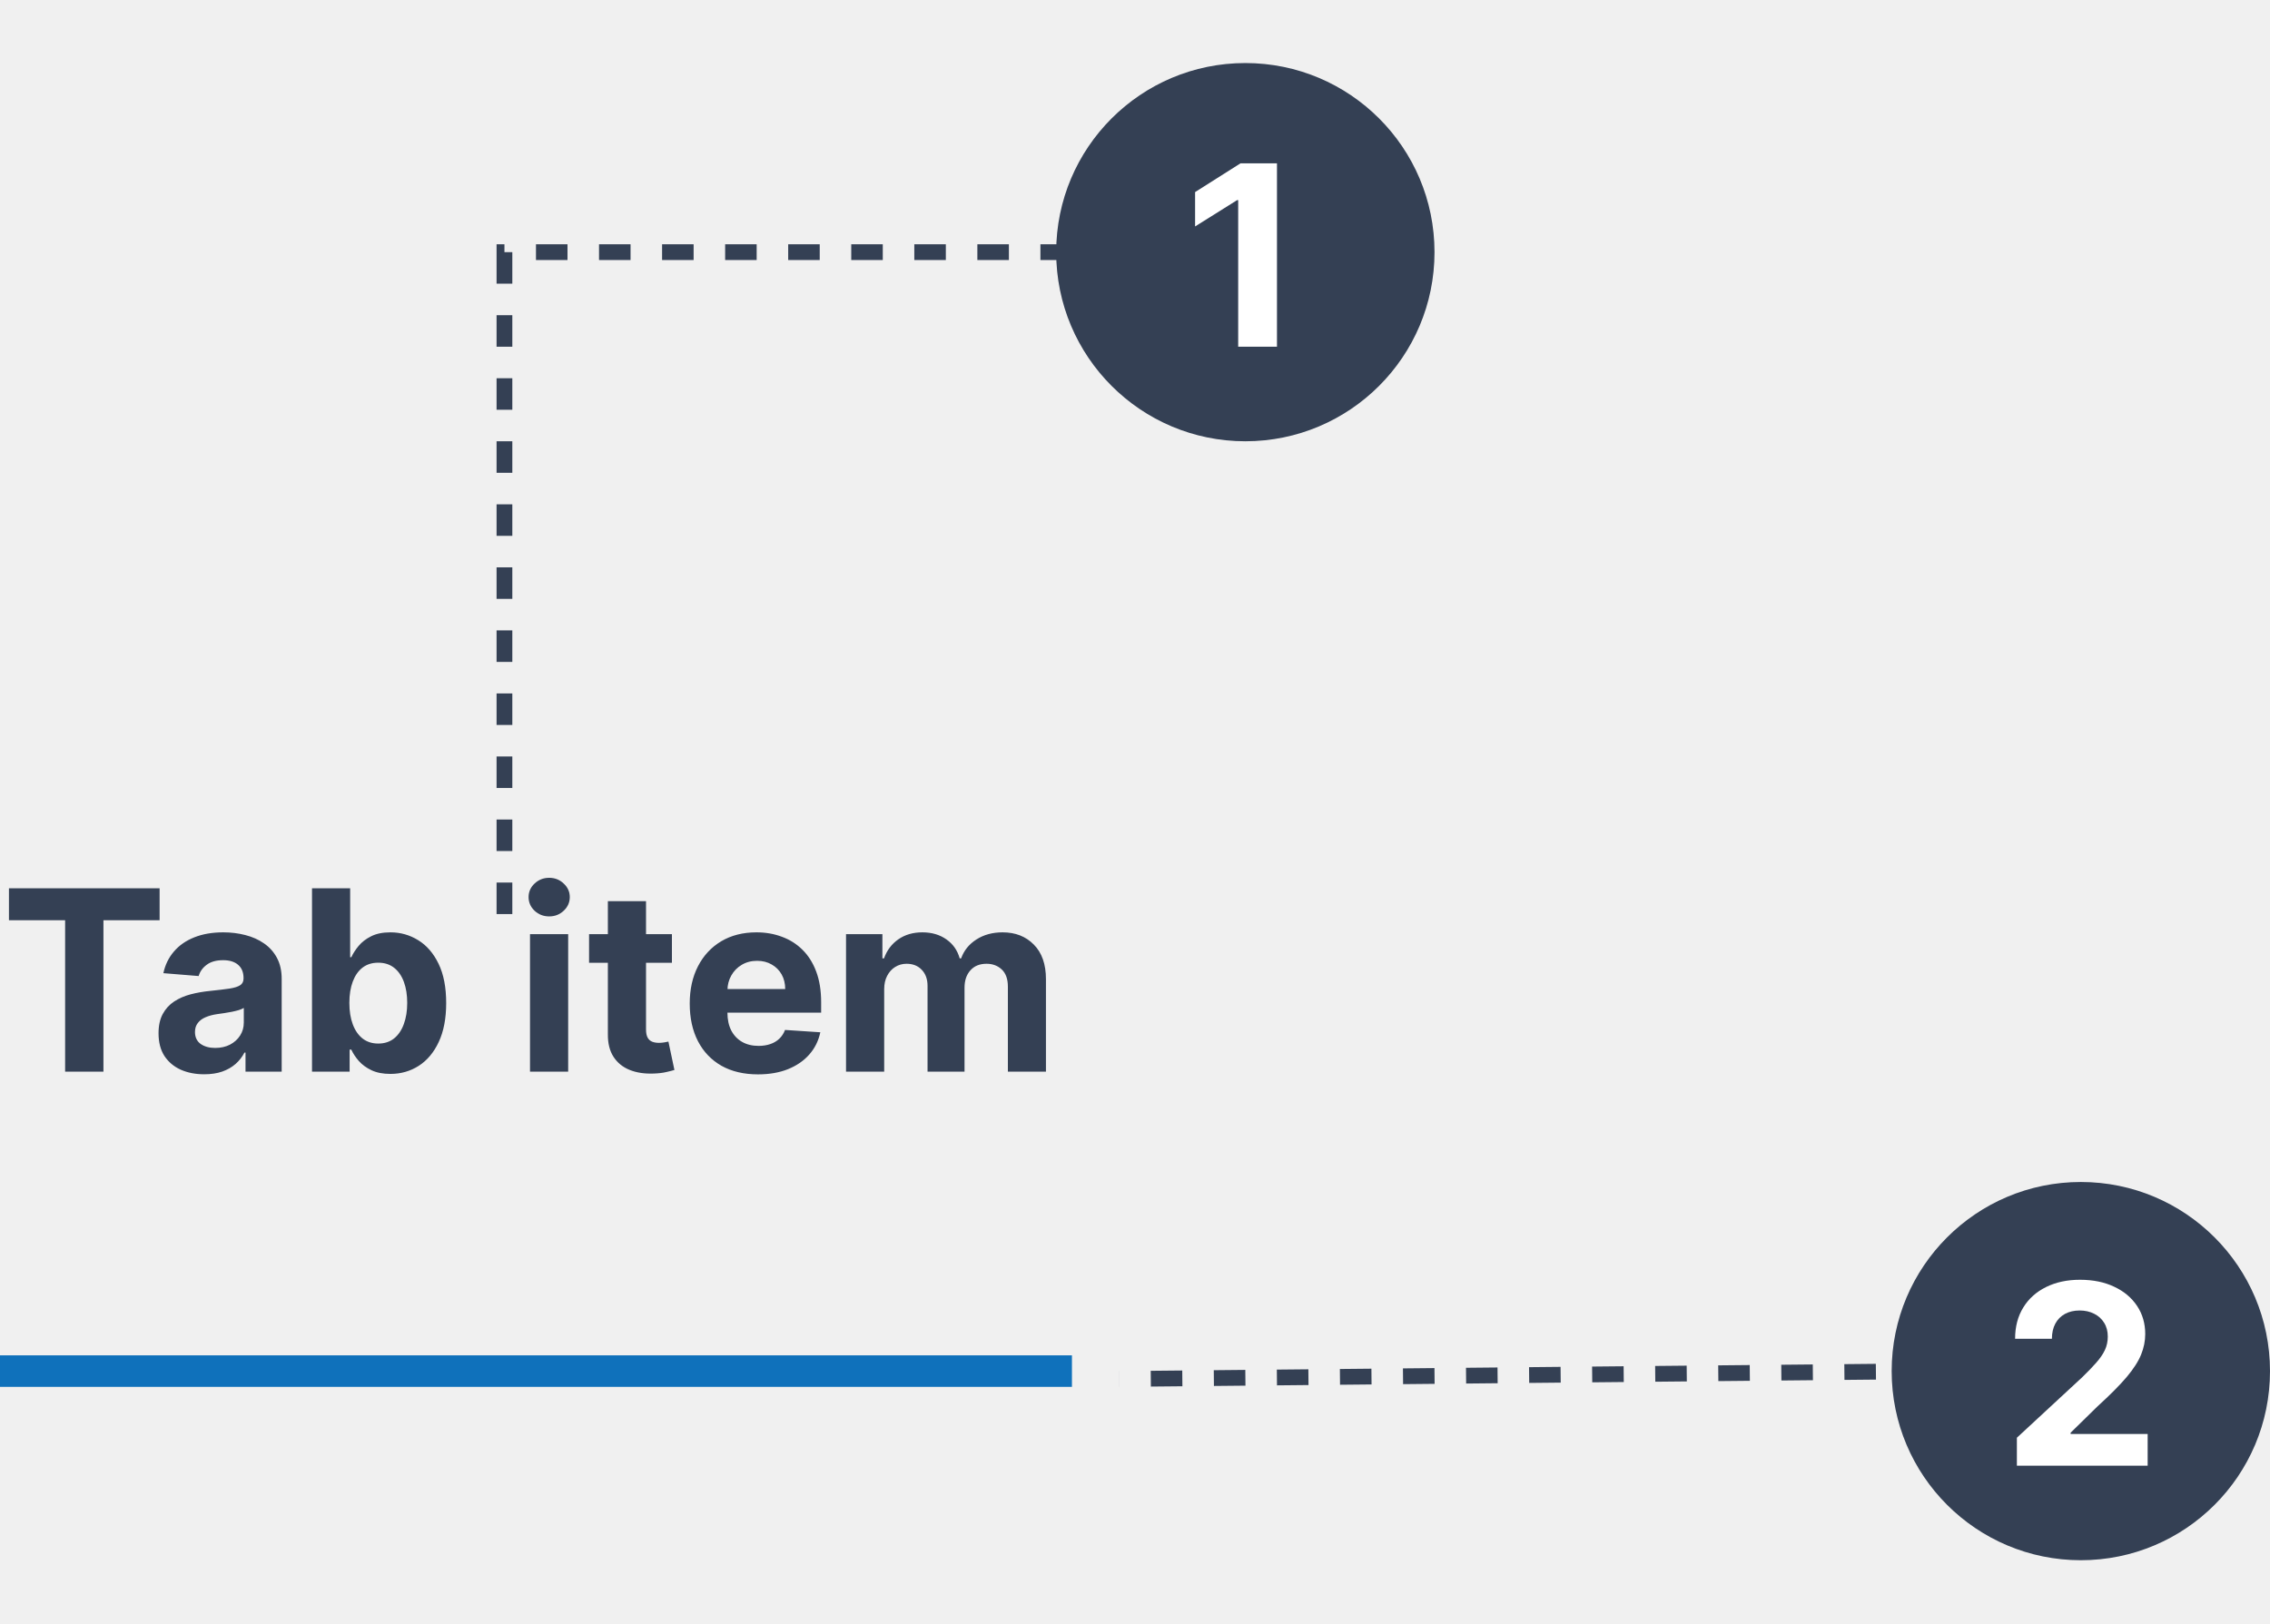
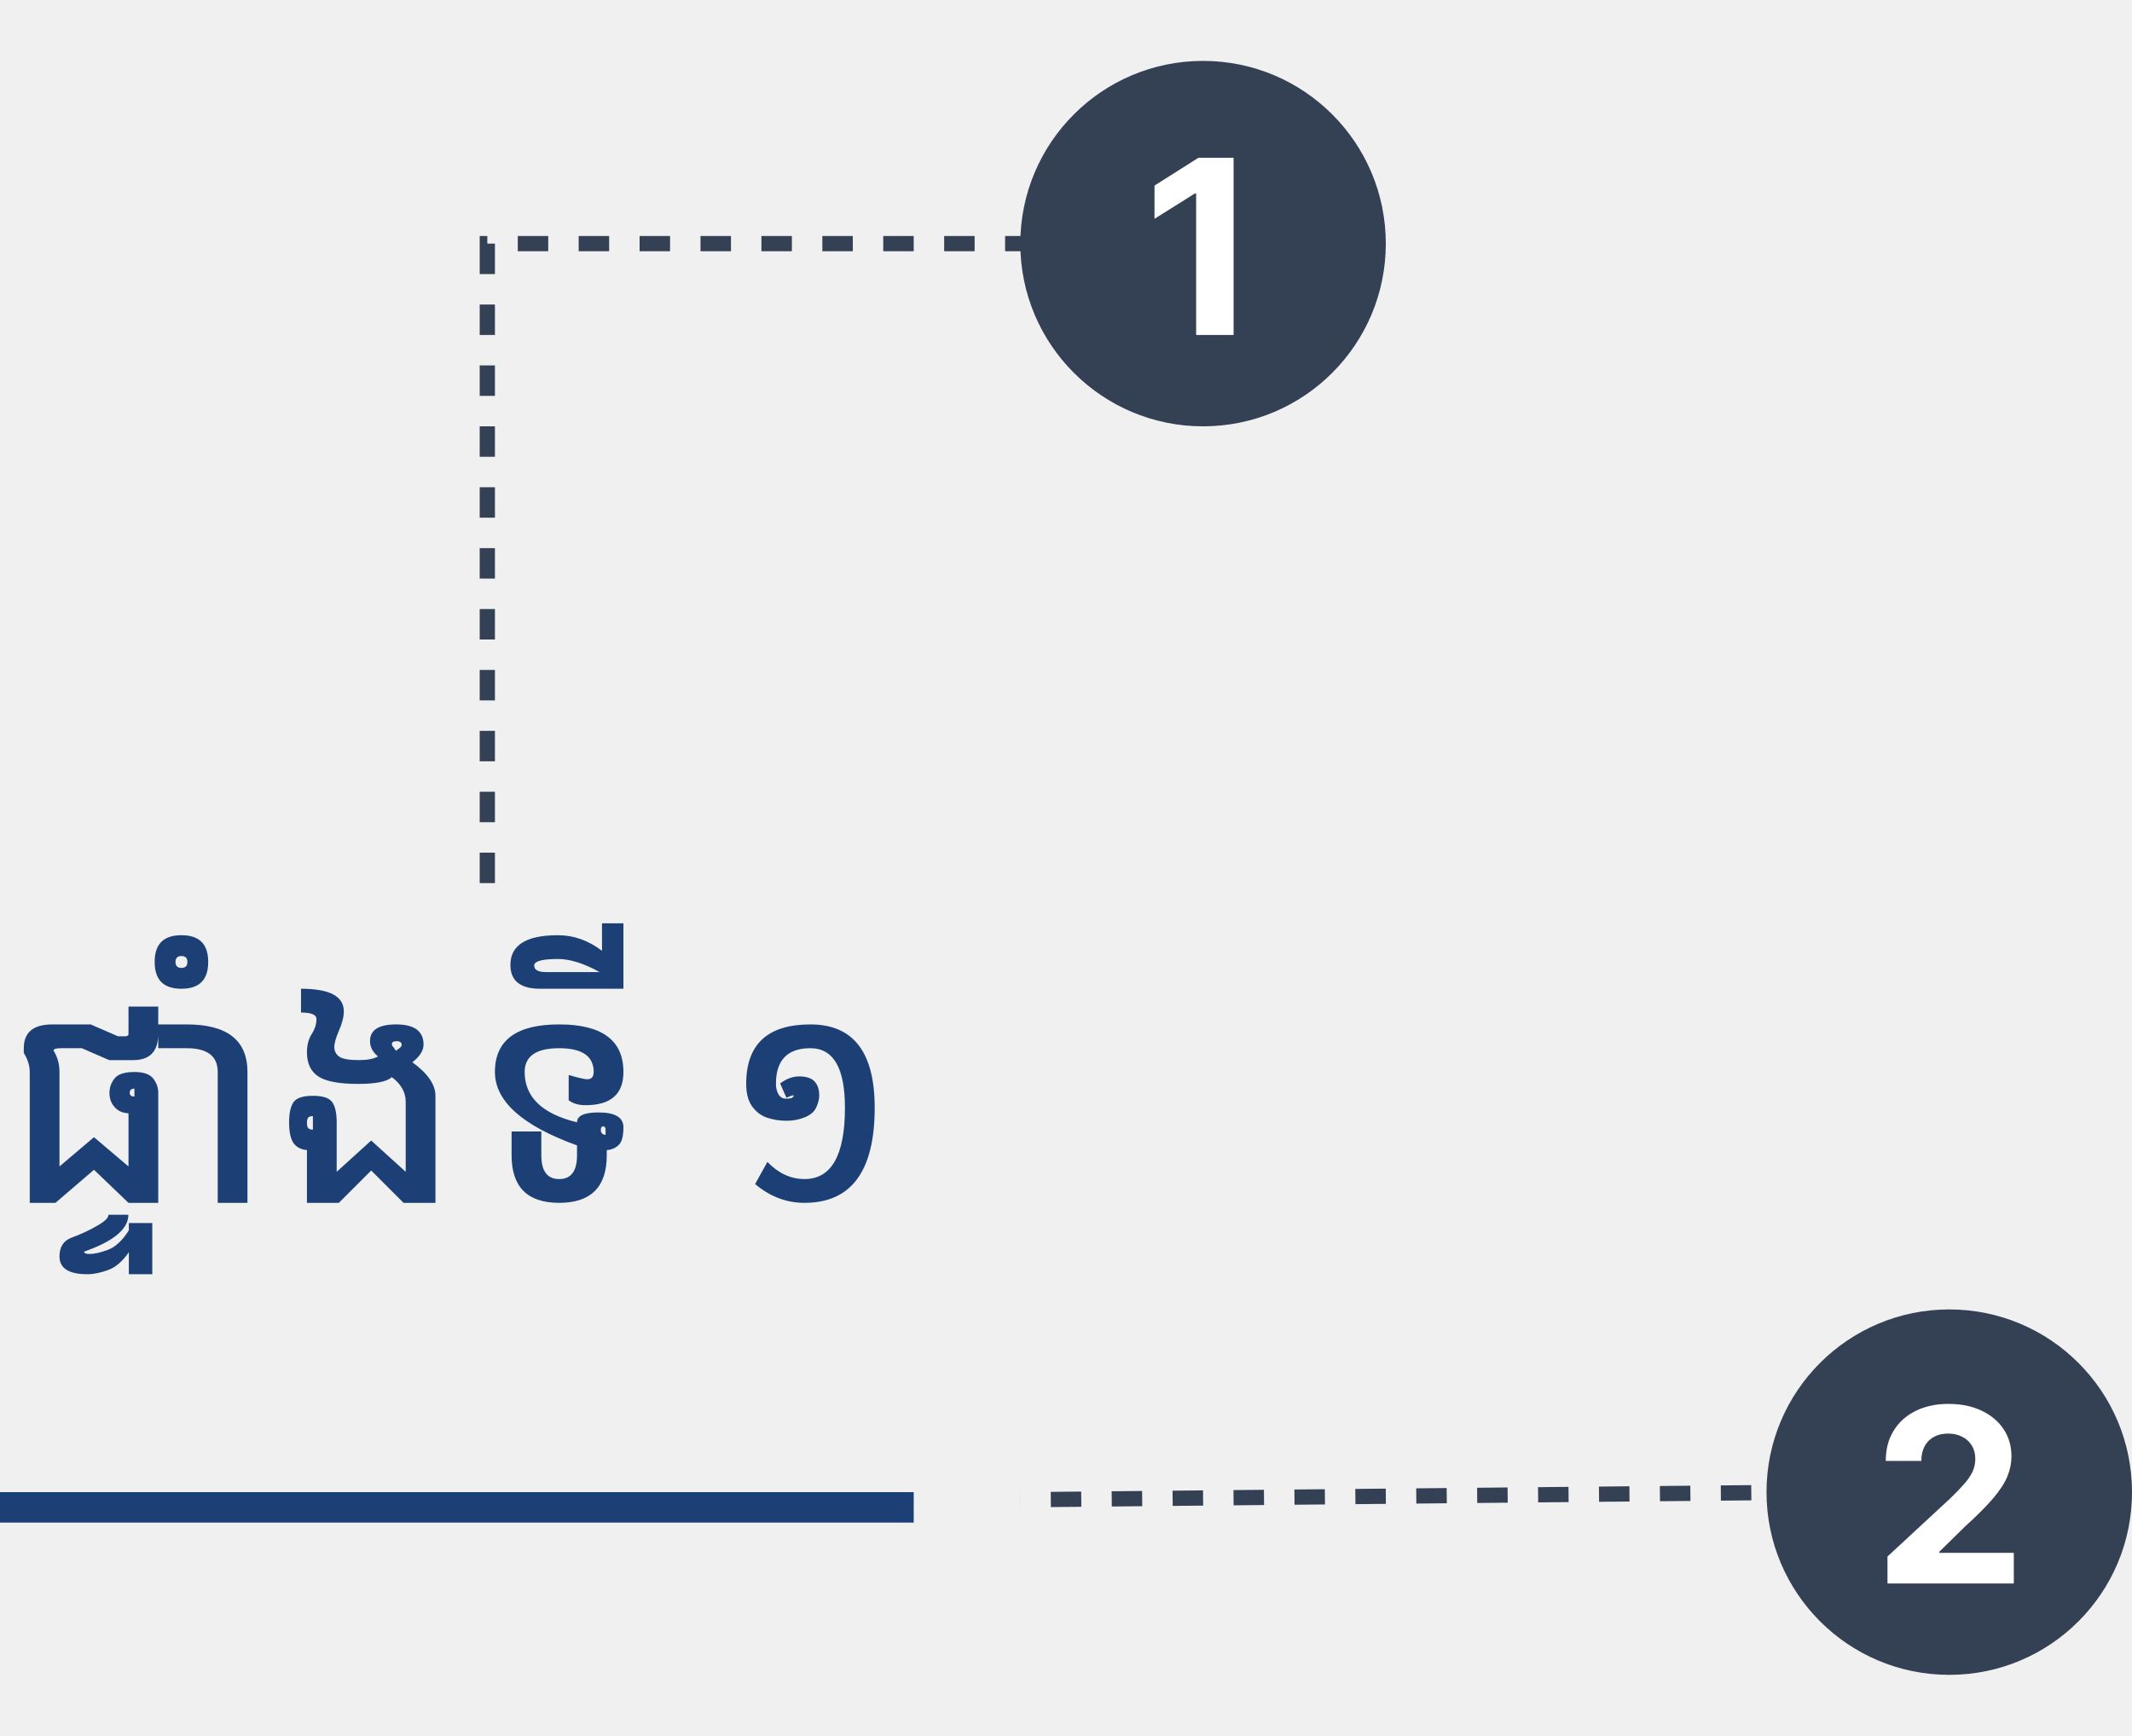
- <svg xmlns="http://www.w3.org/2000/svg" width="144" height="103" viewBox="0 0 144 103" fill="none">
-   <circle cx="132" cy="87" r="12" fill="#344054" />
-   <path d="M127.943 93V91.227L132.085 87.392C132.438 87.051 132.733 86.744 132.972 86.472C133.214 86.199 133.398 85.932 133.523 85.671C133.648 85.405 133.71 85.119 133.71 84.812C133.71 84.472 133.633 84.178 133.477 83.932C133.322 83.682 133.11 83.49 132.841 83.358C132.572 83.222 132.267 83.153 131.926 83.153C131.57 83.153 131.259 83.225 130.994 83.369C130.729 83.513 130.525 83.72 130.381 83.989C130.237 84.258 130.165 84.578 130.165 84.949H127.83C127.83 84.188 128.002 83.526 128.347 82.966C128.691 82.405 129.174 81.972 129.795 81.665C130.417 81.358 131.133 81.204 131.943 81.204C132.777 81.204 133.502 81.352 134.119 81.648C134.741 81.939 135.223 82.345 135.568 82.864C135.913 83.383 136.085 83.977 136.085 84.648C136.085 85.087 135.998 85.521 135.824 85.949C135.653 86.377 135.348 86.852 134.909 87.375C134.47 87.894 133.85 88.517 133.051 89.244L131.352 90.909V90.989H136.239V93H127.943Z" fill="white" />
-   <path d="M123 87L71 87.5" stroke="#344054" stroke-dasharray="2 2" />
+ <svg xmlns="http://www.w3.org/2000/svg" width="140" height="114" viewBox="0 0 140 114" fill="none">
+   <circle cx="128" cy="98" r="12" fill="#344054" />
+   <path d="M123.943 104V102.227L128.085 98.392C128.438 98.051 128.733 97.744 128.972 97.472C129.214 97.199 129.398 96.932 129.523 96.671C129.648 96.405 129.71 96.119 129.71 95.812C129.71 95.472 129.633 95.178 129.477 94.932C129.322 94.682 129.11 94.49 128.841 94.358C128.572 94.222 128.267 94.153 127.926 94.153C127.57 94.153 127.259 94.225 126.994 94.369C126.729 94.513 126.525 94.72 126.381 94.989C126.237 95.258 126.165 95.578 126.165 95.949H123.83C123.83 95.188 124.002 94.526 124.347 93.966C124.691 93.405 125.174 92.972 125.795 92.665C126.417 92.358 127.133 92.204 127.943 92.204C128.777 92.204 129.502 92.352 130.119 92.648C130.741 92.939 131.223 93.345 131.568 93.864C131.913 94.383 132.085 94.977 132.085 95.648C132.085 96.087 131.998 96.521 131.824 96.949C131.653 97.377 131.348 97.852 130.909 98.375C130.47 98.894 129.85 99.517 129.051 100.244L127.352 101.909V101.989H132.239V104H123.943Z" fill="white" />
+   <path d="M119 98L67 98.5" stroke="#344054" stroke-dasharray="2 2" />
  <circle cx="79" cy="16" r="12" fill="#344054" />
  <path d="M81.006 10.364V22H78.546V12.699H78.477L75.812 14.369V12.188L78.693 10.364H81.006Z" fill="white" />
  <path d="M76 16H32V58" stroke="#344054" stroke-dasharray="2 2" />
-   <path d="M0.568 58.392V56.364H10.125V58.392H6.562V68H4.131V58.392H0.568ZM12.954 68.165C12.398 68.165 11.902 68.068 11.466 67.875C11.03 67.678 10.686 67.388 10.432 67.006C10.182 66.619 10.057 66.138 10.057 65.562C10.057 65.078 10.146 64.671 10.324 64.341C10.502 64.011 10.744 63.746 11.051 63.545C11.358 63.345 11.706 63.193 12.097 63.091C12.491 62.989 12.903 62.917 13.335 62.875C13.843 62.822 14.252 62.773 14.562 62.727C14.873 62.678 15.098 62.606 15.239 62.511C15.379 62.417 15.449 62.276 15.449 62.091V62.057C15.449 61.697 15.335 61.419 15.108 61.222C14.884 61.025 14.566 60.926 14.153 60.926C13.718 60.926 13.371 61.023 13.114 61.216C12.856 61.405 12.686 61.644 12.602 61.932L10.364 61.75C10.477 61.22 10.701 60.761 11.034 60.375C11.367 59.985 11.797 59.686 12.324 59.477C12.854 59.265 13.468 59.159 14.165 59.159C14.65 59.159 15.114 59.216 15.557 59.33C16.004 59.443 16.4 59.619 16.744 59.858C17.093 60.097 17.367 60.403 17.568 60.778C17.769 61.15 17.869 61.595 17.869 62.114V68H15.574V66.79H15.506C15.366 67.062 15.178 67.303 14.943 67.511C14.708 67.716 14.426 67.877 14.097 67.994C13.767 68.108 13.386 68.165 12.954 68.165ZM13.648 66.494C14.004 66.494 14.318 66.424 14.591 66.284C14.864 66.14 15.078 65.947 15.233 65.704C15.388 65.462 15.466 65.188 15.466 64.881V63.955C15.39 64.004 15.286 64.049 15.153 64.091C15.025 64.129 14.879 64.165 14.716 64.199C14.553 64.229 14.39 64.258 14.227 64.284C14.064 64.307 13.917 64.328 13.784 64.347C13.5 64.388 13.252 64.454 13.04 64.546C12.828 64.636 12.663 64.76 12.546 64.915C12.428 65.066 12.369 65.256 12.369 65.483C12.369 65.812 12.489 66.064 12.727 66.239C12.97 66.409 13.277 66.494 13.648 66.494ZM19.793 68V56.364H22.213V60.739H22.287C22.393 60.504 22.546 60.265 22.747 60.023C22.952 59.776 23.217 59.572 23.543 59.409C23.872 59.242 24.281 59.159 24.77 59.159C25.406 59.159 25.993 59.326 26.531 59.659C27.069 59.989 27.499 60.487 27.821 61.153C28.143 61.816 28.304 62.648 28.304 63.648C28.304 64.621 28.147 65.443 27.832 66.114C27.522 66.78 27.098 67.286 26.56 67.631C26.026 67.972 25.427 68.142 24.764 68.142C24.294 68.142 23.895 68.064 23.565 67.909C23.24 67.754 22.973 67.559 22.764 67.324C22.556 67.085 22.397 66.845 22.287 66.602H22.179V68H19.793ZM22.162 63.636C22.162 64.155 22.234 64.608 22.378 64.994C22.522 65.381 22.73 65.682 23.003 65.898C23.276 66.11 23.607 66.216 23.997 66.216C24.391 66.216 24.724 66.108 24.997 65.892C25.27 65.672 25.476 65.369 25.616 64.983C25.76 64.593 25.832 64.144 25.832 63.636C25.832 63.133 25.762 62.689 25.622 62.307C25.482 61.924 25.276 61.625 25.003 61.409C24.73 61.193 24.395 61.085 23.997 61.085C23.603 61.085 23.27 61.189 22.997 61.398C22.728 61.606 22.522 61.901 22.378 62.284C22.234 62.667 22.162 63.117 22.162 63.636ZM33.622 68V59.273H36.043V68H33.622ZM34.838 58.148C34.478 58.148 34.169 58.028 33.912 57.79C33.658 57.547 33.531 57.258 33.531 56.92C33.531 56.587 33.658 56.301 33.912 56.062C34.169 55.82 34.478 55.699 34.838 55.699C35.198 55.699 35.505 55.82 35.758 56.062C36.016 56.301 36.145 56.587 36.145 56.92C36.145 57.258 36.016 57.547 35.758 57.79C35.505 58.028 35.198 58.148 34.838 58.148ZM42.624 59.273V61.091H37.368V59.273H42.624ZM38.561 57.182H40.981V65.318C40.981 65.542 41.016 65.716 41.084 65.841C41.152 65.962 41.247 66.047 41.368 66.097C41.493 66.146 41.637 66.171 41.8 66.171C41.913 66.171 42.027 66.161 42.141 66.142C42.254 66.119 42.341 66.102 42.402 66.091L42.783 67.892C42.661 67.93 42.491 67.974 42.271 68.023C42.052 68.076 41.785 68.108 41.47 68.119C40.887 68.142 40.376 68.064 39.936 67.886C39.501 67.708 39.161 67.432 38.919 67.057C38.677 66.682 38.557 66.208 38.561 65.636V57.182ZM48.084 68.171C47.186 68.171 46.413 67.989 45.766 67.625C45.122 67.258 44.626 66.739 44.277 66.068C43.928 65.394 43.754 64.597 43.754 63.676C43.754 62.778 43.928 61.99 44.277 61.312C44.626 60.635 45.116 60.106 45.749 59.727C46.385 59.349 47.131 59.159 47.987 59.159C48.563 59.159 49.099 59.252 49.595 59.438C50.095 59.619 50.531 59.894 50.902 60.261C51.277 60.629 51.569 61.091 51.777 61.648C51.985 62.201 52.09 62.849 52.09 63.591V64.256H44.72V62.756H49.811C49.811 62.407 49.735 62.099 49.584 61.83C49.432 61.561 49.222 61.35 48.953 61.199C48.688 61.044 48.379 60.966 48.027 60.966C47.66 60.966 47.334 61.051 47.05 61.222C46.769 61.388 46.55 61.614 46.391 61.898C46.231 62.178 46.15 62.49 46.146 62.835V64.261C46.146 64.693 46.226 65.066 46.385 65.381C46.548 65.695 46.777 65.938 47.072 66.108C47.368 66.278 47.718 66.364 48.124 66.364C48.392 66.364 48.639 66.326 48.862 66.25C49.086 66.174 49.277 66.061 49.436 65.909C49.595 65.758 49.716 65.572 49.8 65.352L52.038 65.5C51.925 66.038 51.692 66.508 51.34 66.909C50.991 67.307 50.54 67.617 49.987 67.841C49.438 68.061 48.803 68.171 48.084 68.171ZM53.669 68V59.273H55.976V60.812H56.078C56.26 60.301 56.563 59.898 56.987 59.602C57.411 59.307 57.919 59.159 58.51 59.159C59.108 59.159 59.618 59.309 60.038 59.608C60.459 59.903 60.739 60.305 60.879 60.812H60.97C61.148 60.312 61.47 59.913 61.936 59.614C62.406 59.311 62.961 59.159 63.601 59.159C64.415 59.159 65.076 59.419 65.584 59.938C66.095 60.453 66.351 61.184 66.351 62.131V68H63.936V62.608C63.936 62.123 63.807 61.76 63.55 61.517C63.292 61.275 62.97 61.153 62.584 61.153C62.144 61.153 61.802 61.294 61.555 61.574C61.309 61.85 61.186 62.216 61.186 62.67V68H58.84V62.557C58.84 62.129 58.716 61.788 58.47 61.534C58.228 61.28 57.908 61.153 57.51 61.153C57.241 61.153 56.999 61.222 56.783 61.358C56.571 61.49 56.402 61.678 56.277 61.92C56.152 62.159 56.09 62.439 56.09 62.761V68H53.669Z" fill="#344054" />
-   <rect y="86" width="68" height="2" fill="#0F71BB" />
+   <path d="M8.828 71.5C8.703 71.5 8.62 71.529 8.578 71.586C8.536 71.638 8.516 71.698 8.516 71.766C8.516 71.833 8.534 71.888 8.57 71.93C8.612 71.987 8.698 72.016 8.828 72.016V71.5ZM1.953 70.406C1.953 69.99 1.823 69.573 1.562 69.156V68.844C1.562 67.802 2.188 67.281 3.438 67.281H5.953L7.75 68.062H8.203C8.359 68.062 8.438 68.01 8.438 67.906V66.109H10.391V67.906C10.391 69.052 9.844 69.625 8.75 69.625H7.172L5.375 68.844H3.984C3.672 68.844 3.516 68.896 3.516 69C3.776 69.417 3.906 69.885 3.906 70.406V76.609L6.172 74.688L8.438 76.609V73.117C8.021 73.102 7.698 72.943 7.469 72.641C7.281 72.412 7.188 72.122 7.188 71.773C7.188 71.424 7.299 71.109 7.523 70.828C7.747 70.547 8.182 70.406 8.828 70.406C9.422 70.406 9.831 70.547 10.055 70.828C10.279 71.109 10.391 71.424 10.391 71.773V79H8.438L6.172 76.828L3.641 79H1.953V70.406ZM8.461 82.242C8.049 82.841 7.594 83.232 7.094 83.414C6.594 83.596 6.141 83.688 5.734 83.688C4.516 83.688 3.906 83.297 3.906 82.516C3.906 81.891 4.174 81.479 4.711 81.281C5.247 81.088 5.784 80.841 6.32 80.539C6.857 80.242 7.125 79.99 7.125 79.781H8.43C8.43 80.719 7.461 81.526 5.523 82.203C5.523 82.307 5.646 82.359 5.891 82.359C6.193 82.359 6.591 82.268 7.086 82.086C7.576 81.904 8.034 81.477 8.461 80.805V80.328H10V83.688H8.461V82.242ZM10.391 67.281H12.266C14.922 67.281 16.25 68.323 16.25 70.406V79H14.297V70.406C14.297 69.365 13.62 68.844 12.266 68.844H10.391V67.281ZM11.523 63.18C11.523 63.31 11.557 63.406 11.625 63.469C11.688 63.536 11.784 63.57 11.914 63.57C12.044 63.57 12.143 63.536 12.211 63.469C12.273 63.406 12.305 63.31 12.305 63.18C12.305 63.05 12.273 62.953 12.211 62.891C12.143 62.823 12.044 62.789 11.914 62.789C11.784 62.789 11.688 62.823 11.625 62.891C11.557 62.953 11.523 63.05 11.523 63.18ZM13.672 63.18C13.672 63.768 13.526 64.208 13.234 64.5C12.943 64.792 12.503 64.938 11.914 64.938C11.325 64.938 10.885 64.792 10.594 64.5C10.302 64.208 10.156 63.768 10.156 63.18C10.156 62.591 10.302 62.151 10.594 61.859C10.885 61.568 11.325 61.422 11.914 61.422C12.503 61.422 12.943 61.568 13.234 61.859C13.526 62.151 13.672 62.591 13.672 63.18ZM20.547 73.305C20.385 73.305 20.279 73.341 20.227 73.414C20.18 73.482 20.156 73.591 20.156 73.742C20.156 73.898 20.18 74.01 20.227 74.078C20.279 74.146 20.385 74.185 20.547 74.195V73.305ZM22.109 76.961L24.375 74.906L26.641 76.961V72.359C26.641 71.734 26.336 71.195 25.727 70.742C25.419 71.039 24.682 71.188 23.516 71.188C22.266 71.188 21.393 71.023 20.898 70.695C20.404 70.367 20.156 69.841 20.156 69.117C20.156 68.638 20.26 68.237 20.469 67.914C20.677 67.586 20.781 67.258 20.781 66.93C20.781 66.643 20.443 66.5 19.766 66.5V64.938C21.641 64.938 22.578 65.432 22.578 66.422C22.578 66.771 22.474 67.188 22.266 67.672C22.057 68.151 21.953 68.513 21.953 68.758C21.953 69.029 22.06 69.242 22.273 69.398C22.492 69.549 22.924 69.625 23.57 69.625C24.128 69.625 24.544 69.544 24.82 69.383C24.471 69.096 24.297 68.76 24.297 68.375C24.297 67.646 24.87 67.281 26.016 67.281C27.213 67.281 27.812 67.724 27.812 68.609C27.812 69 27.568 69.385 27.078 69.766C28.088 70.5 28.594 71.234 28.594 71.969V79H26.5L24.375 76.875L22.25 79H20.156V75.531C19.76 75.5 19.466 75.346 19.273 75.07C19.081 74.789 18.984 74.341 18.984 73.727C18.984 73.112 19.081 72.667 19.273 72.391C19.466 72.109 19.891 71.969 20.547 71.969C21.203 71.969 21.628 72.109 21.82 72.391C22.013 72.667 22.109 73.112 22.109 73.727V76.961ZM26 69.008L26.242 68.836C26.331 68.763 26.375 68.693 26.375 68.625C26.375 68.463 26.266 68.383 26.047 68.383C25.838 68.383 25.734 68.448 25.734 68.578C25.734 68.651 25.766 68.713 25.828 68.766L26 69.008ZM39.766 74.203C39.766 74.052 39.714 73.977 39.609 73.977C39.505 73.977 39.453 74.055 39.453 74.211C39.453 74.409 39.557 74.518 39.766 74.539V74.203ZM39.844 75.539V75.875C39.844 77.958 38.802 79 36.719 79C34.635 79 33.594 77.958 33.594 75.875V74.312H35.547V75.875C35.547 76.917 35.938 77.438 36.719 77.438C37.5 77.438 37.891 76.917 37.891 75.875V75.227C34.297 73.93 32.5 72.323 32.5 70.406C32.5 68.323 33.906 67.281 36.719 67.281C39.531 67.281 40.938 68.323 40.938 70.406C40.938 71.859 40.109 72.586 38.453 72.586C38 72.586 37.63 72.479 37.344 72.266V70.602C37.979 70.789 38.385 70.883 38.562 70.883C38.844 70.883 38.984 70.724 38.984 70.406C38.984 69.365 38.229 68.844 36.719 68.844C35.208 68.844 34.453 69.365 34.453 70.406C34.453 72.052 35.599 73.154 37.891 73.711C37.891 73.279 38.359 73.062 39.297 73.062C40.391 73.062 40.938 73.388 40.938 74.039C40.938 74.628 40.831 75.018 40.617 75.211C40.409 75.404 40.151 75.513 39.844 75.539ZM35.078 63.414C35.078 63.7 35.339 63.844 35.859 63.844H39.375C38.339 63.271 37.427 62.984 36.641 62.984C35.599 62.984 35.078 63.128 35.078 63.414ZM39.531 62.445V60.641H40.938V64.938H35.469C34.167 64.938 33.516 64.417 33.516 63.375C33.516 62.073 34.557 61.422 36.641 61.422C37.667 61.422 38.63 61.763 39.531 62.445ZM52.828 77.438C54.599 77.438 55.484 75.875 55.484 72.75C55.484 70.146 54.729 68.844 53.219 68.844C51.708 68.844 50.953 69.625 50.953 71.188C50.953 71.448 51.008 71.674 51.117 71.867C51.232 72.06 51.393 72.156 51.602 72.156C51.82 72.156 51.961 72.135 52.023 72.094C52.086 72.047 52.117 72 52.117 71.953C52.117 71.943 52.107 71.938 52.086 71.938C52.029 71.938 51.88 71.99 51.641 72.094L51.227 71.156C51.643 70.849 52.06 70.695 52.477 70.695C52.945 70.695 53.281 70.805 53.484 71.023C53.693 71.242 53.797 71.555 53.797 71.961C53.797 72.18 53.732 72.435 53.602 72.727C53.471 73.013 53.219 73.232 52.844 73.383C52.469 73.534 52.075 73.609 51.664 73.609C51.206 73.609 50.773 73.542 50.367 73.406C49.966 73.266 49.638 73.016 49.383 72.656C49.128 72.297 49 71.807 49 71.188C49 68.583 50.406 67.281 53.219 67.281C56.031 67.281 57.438 69.104 57.438 72.75C57.438 76.917 55.901 79 52.828 79C51.641 79 50.56 78.588 49.586 77.766L50.391 76.312C51.115 77.062 51.927 77.438 52.828 77.438Z" fill="#1C4076" />
+   <rect y="98" width="60" height="2" fill="#1C4076" />
</svg>
